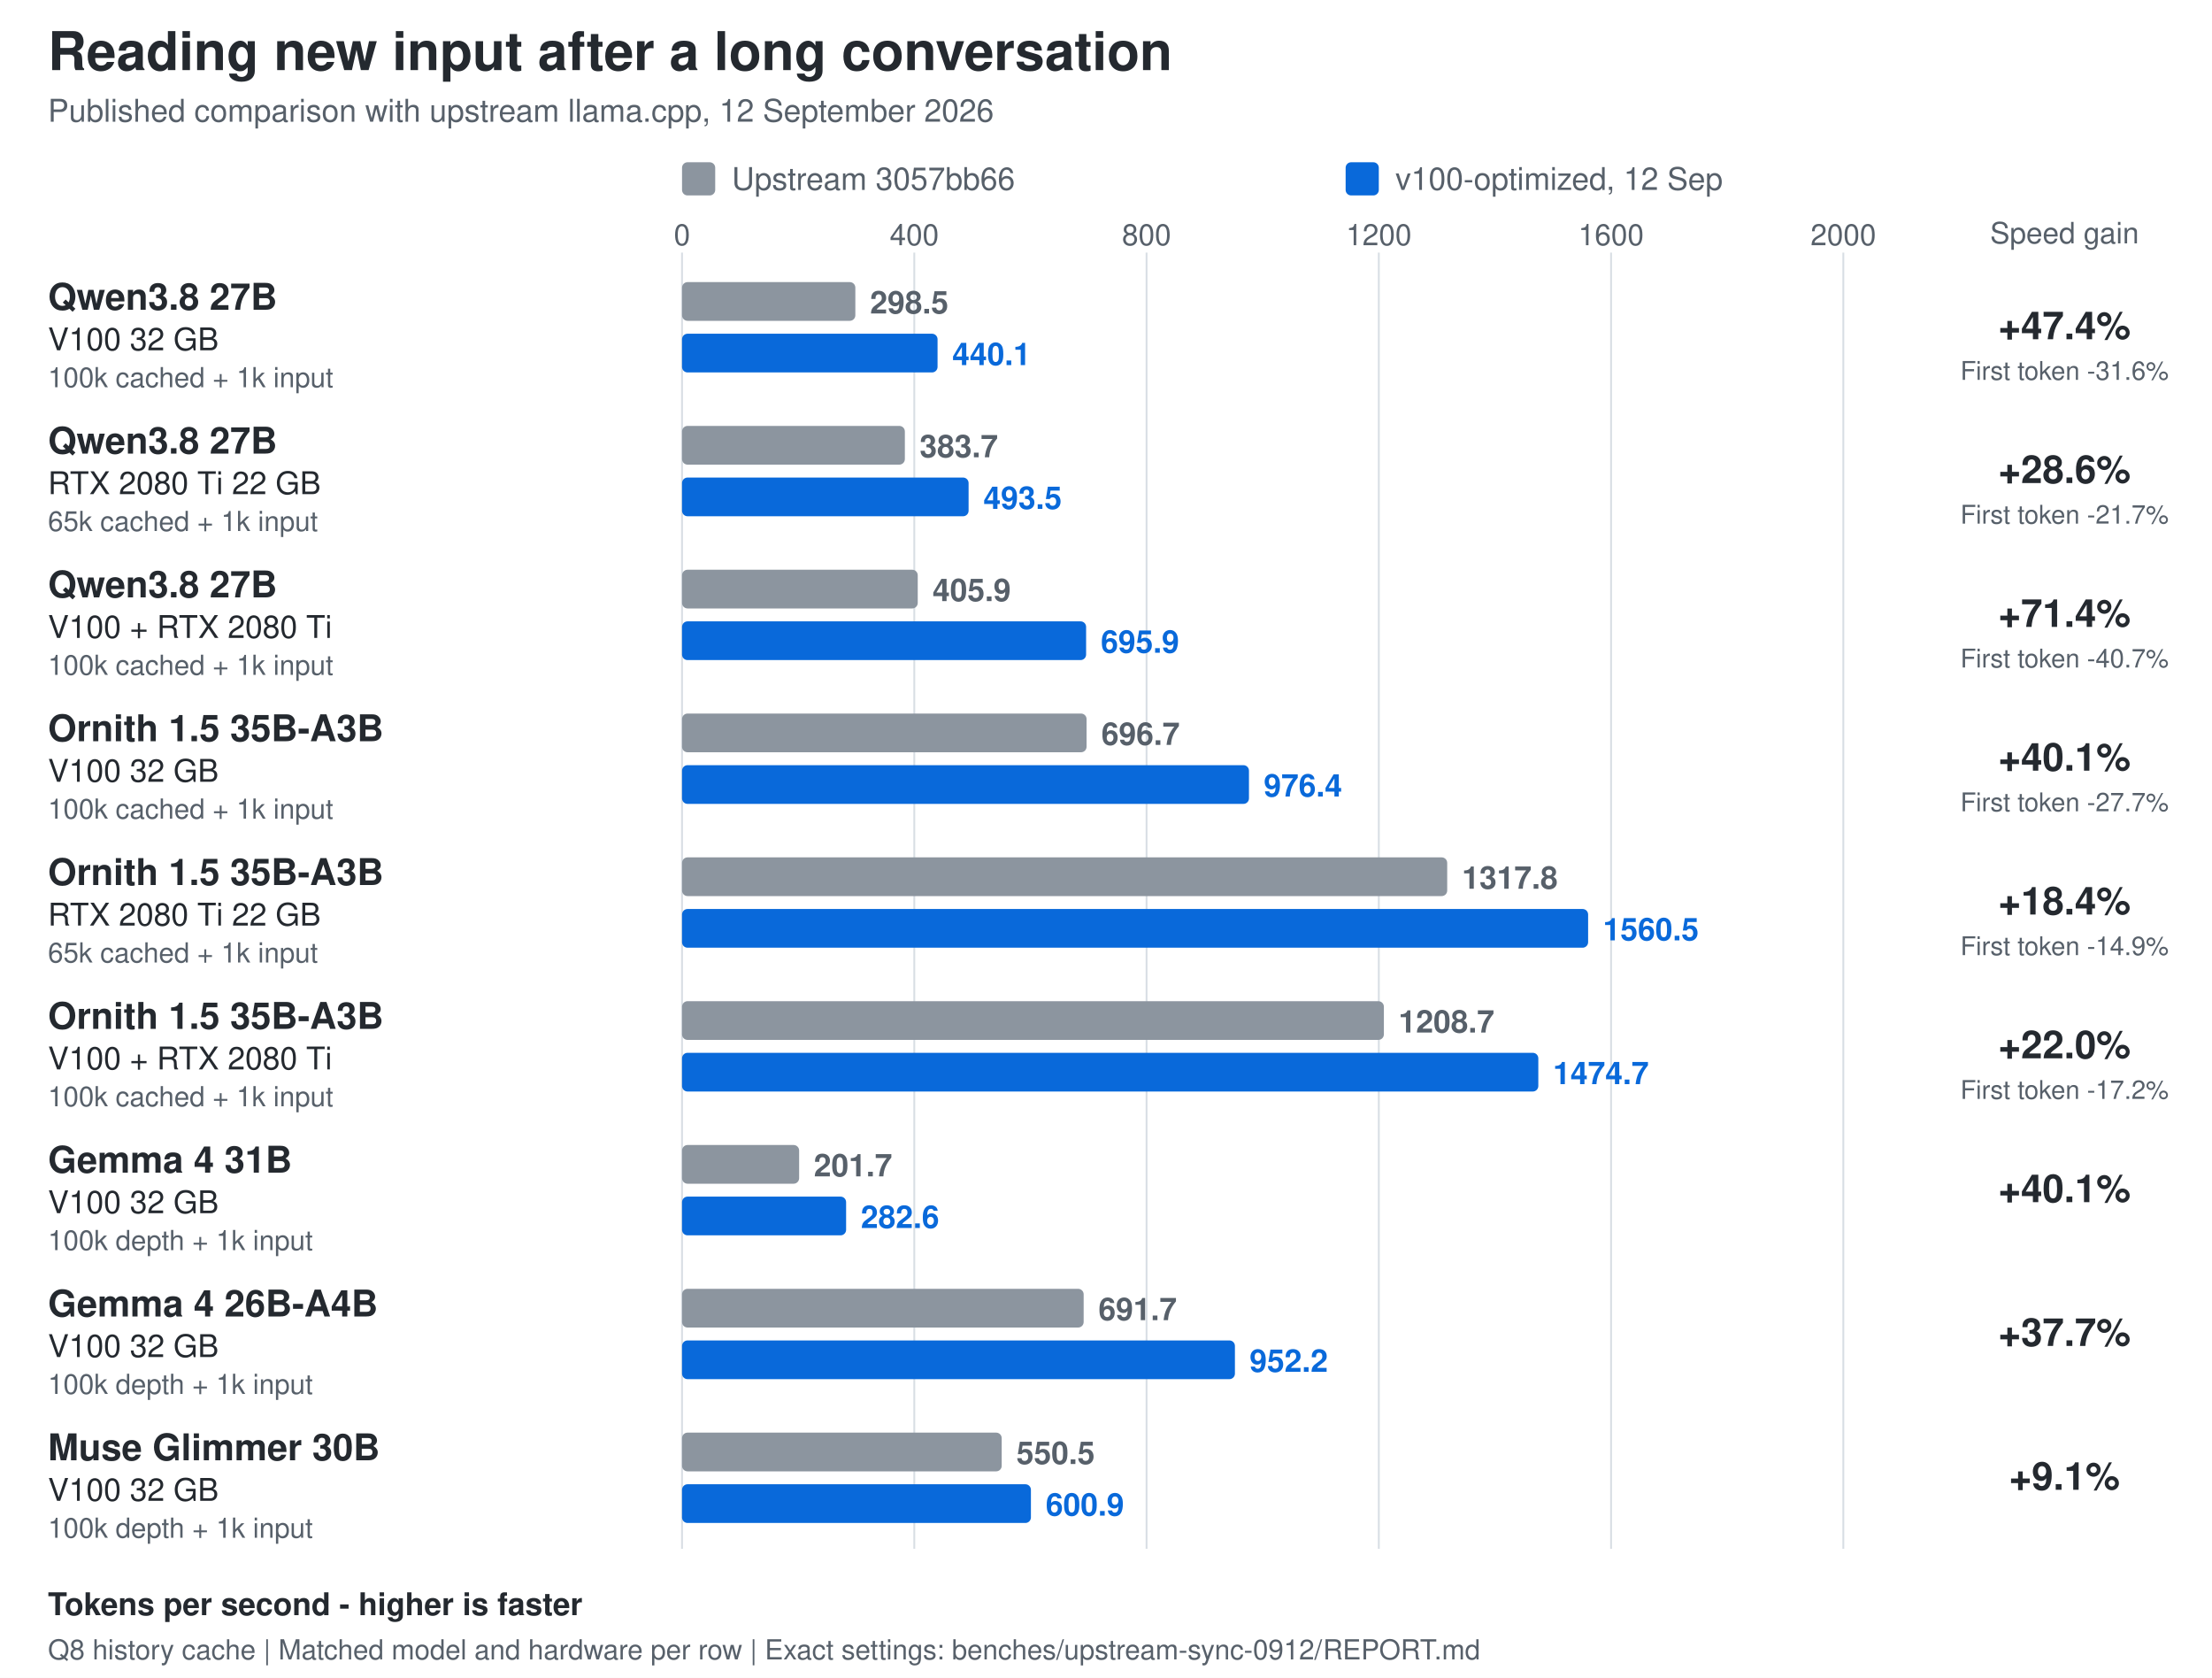
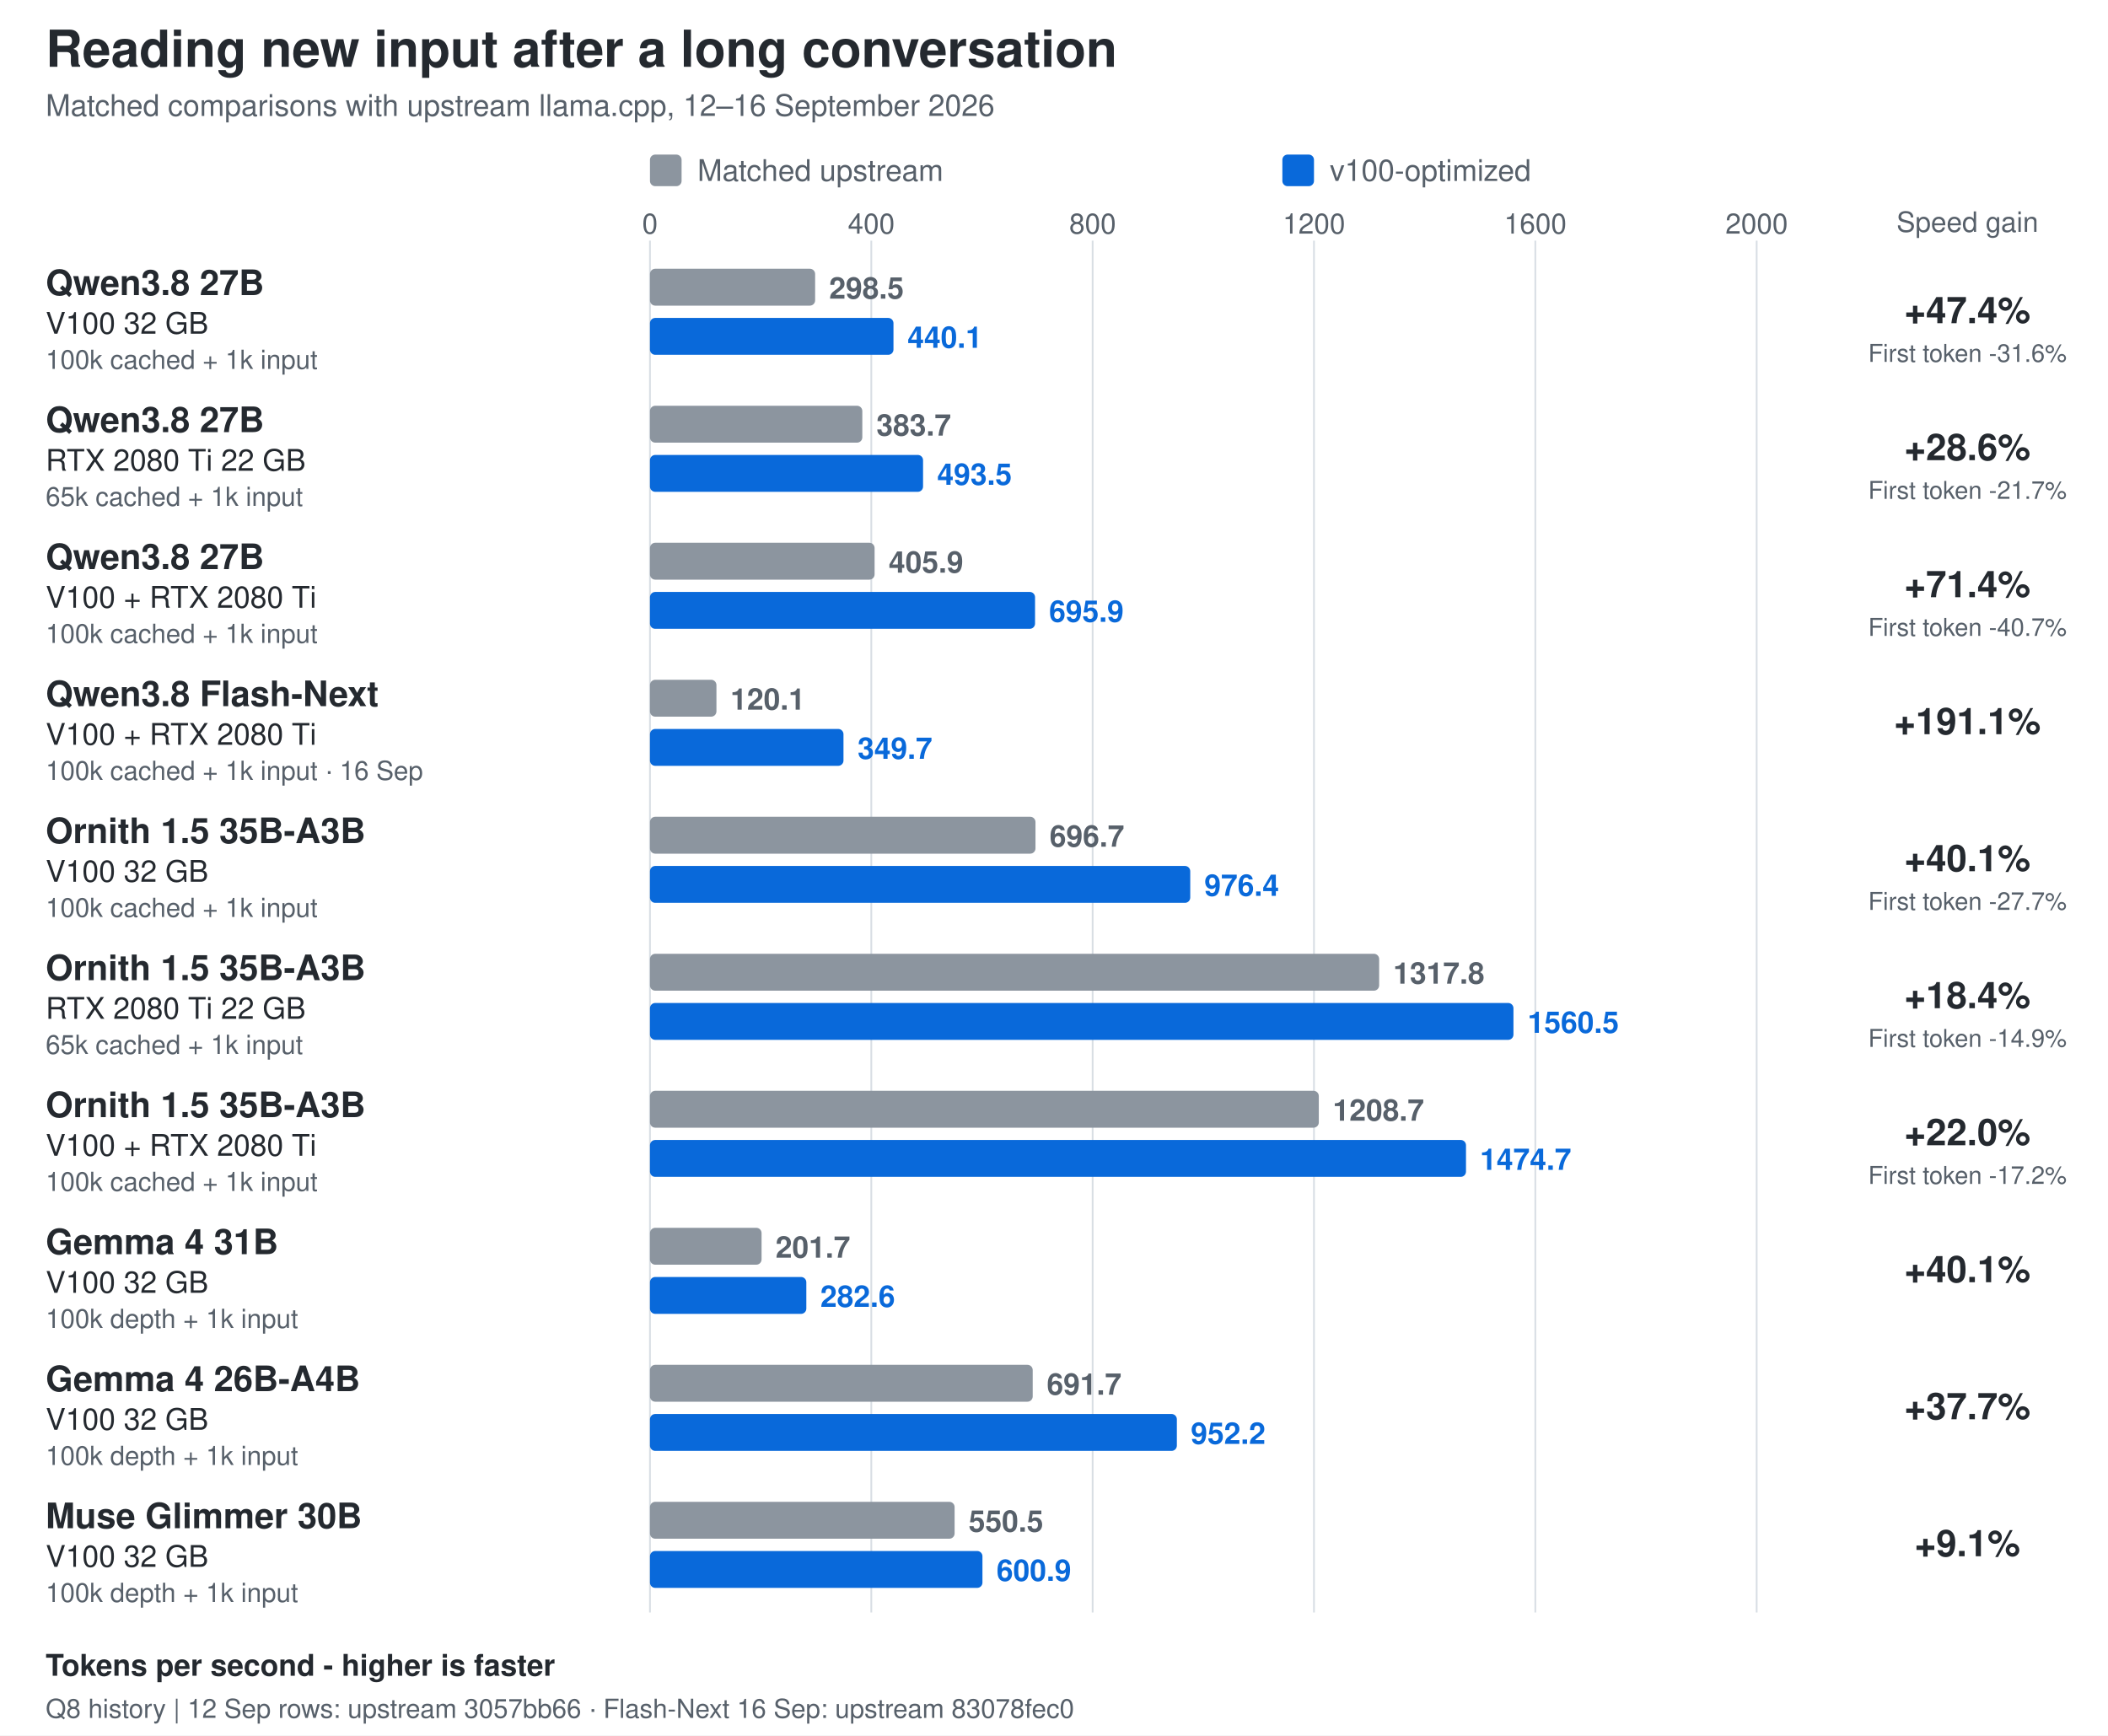
- <svg xmlns="http://www.w3.org/2000/svg" width="1200" height="910" viewBox="0 0 1200 910" role="img" aria-labelledby="title desc">
-   <rect width="1200" height="910" fill="#FFFFFF" />
+ <svg xmlns="http://www.w3.org/2000/svg" width="1200" height="988" viewBox="0 0 1200 988" role="img" aria-labelledby="title desc">
+   <rect width="1200" height="988" fill="#FFFFFF" />
  <text x="26.0" y="38.0" text-anchor="start" font-family="-apple-system,BlinkMacSystemFont,Segoe UI,Helvetica,Arial,sans-serif" font-size="29" font-weight="700" fill="#24292F">Reading new input after a long conversation</text>
-   <text x="26.0" y="66.0" text-anchor="start" font-family="-apple-system,BlinkMacSystemFont,Segoe UI,Helvetica,Arial,sans-serif" font-size="17" font-weight="400" fill="#57606A">Published comparison with upstream llama.cpp, 12 September 2026</text>
+   <text x="26.0" y="66.0" text-anchor="start" font-family="-apple-system,BlinkMacSystemFont,Segoe UI,Helvetica,Arial,sans-serif" font-size="17" font-weight="400" fill="#57606A">Matched comparisons with upstream llama.cpp, 12–16 September 2026</text>
  <rect x="370" y="88" width="18" height="18" rx="3" fill="#8C959F" />
-   <text x="397.0" y="103.0" text-anchor="start" font-family="-apple-system,BlinkMacSystemFont,Segoe UI,Helvetica,Arial,sans-serif" font-size="17" font-weight="400" fill="#57606A">Upstream 3057bb66</text>
+   <text x="397.0" y="103.0" text-anchor="start" font-family="-apple-system,BlinkMacSystemFont,Segoe UI,Helvetica,Arial,sans-serif" font-size="17" font-weight="400" fill="#57606A">Matched upstream</text>
  <rect x="730" y="88" width="18" height="18" rx="3" fill="#0969DA" />
-   <text x="757.0" y="103.0" text-anchor="start" font-family="-apple-system,BlinkMacSystemFont,Segoe UI,Helvetica,Arial,sans-serif" font-size="17" font-weight="400" fill="#57606A">v100-optimized, 12 Sep</text>
-   <line x1="370.0" y1="137" x2="370.0" y2="840" stroke="#D8DEE4" />
+   <text x="757.0" y="103.0" text-anchor="start" font-family="-apple-system,BlinkMacSystemFont,Segoe UI,Helvetica,Arial,sans-serif" font-size="17" font-weight="400" fill="#57606A">v100-optimized</text>
+   <line x1="370.0" y1="137" x2="370.0" y2="918" stroke="#D8DEE4" />
  <text x="370.0" y="133.0" text-anchor="middle" font-family="-apple-system,BlinkMacSystemFont,Segoe UI,Helvetica,Arial,sans-serif" font-size="16" font-weight="400" fill="#57606A">0</text>
-   <line x1="496.0" y1="137" x2="496.0" y2="840" stroke="#D8DEE4" />
+   <line x1="496.0" y1="137" x2="496.0" y2="918" stroke="#D8DEE4" />
  <text x="496.0" y="133.0" text-anchor="middle" font-family="-apple-system,BlinkMacSystemFont,Segoe UI,Helvetica,Arial,sans-serif" font-size="16" font-weight="400" fill="#57606A">400</text>
-   <line x1="622.0" y1="137" x2="622.0" y2="840" stroke="#D8DEE4" />
+   <line x1="622.0" y1="137" x2="622.0" y2="918" stroke="#D8DEE4" />
  <text x="622.0" y="133.0" text-anchor="middle" font-family="-apple-system,BlinkMacSystemFont,Segoe UI,Helvetica,Arial,sans-serif" font-size="16" font-weight="400" fill="#57606A">800</text>
-   <line x1="748.0" y1="137" x2="748.0" y2="840" stroke="#D8DEE4" />
+   <line x1="748.0" y1="137" x2="748.0" y2="918" stroke="#D8DEE4" />
  <text x="748.0" y="133.0" text-anchor="middle" font-family="-apple-system,BlinkMacSystemFont,Segoe UI,Helvetica,Arial,sans-serif" font-size="16" font-weight="400" fill="#57606A">1200</text>
-   <line x1="874.0" y1="137" x2="874.0" y2="840" stroke="#D8DEE4" />
+   <line x1="874.0" y1="137" x2="874.0" y2="918" stroke="#D8DEE4" />
  <text x="874.0" y="133.0" text-anchor="middle" font-family="-apple-system,BlinkMacSystemFont,Segoe UI,Helvetica,Arial,sans-serif" font-size="16" font-weight="400" fill="#57606A">1600</text>
-   <line x1="1000.0" y1="137" x2="1000.0" y2="840" stroke="#D8DEE4" />
+   <line x1="1000.0" y1="137" x2="1000.0" y2="918" stroke="#D8DEE4" />
  <text x="1000.0" y="133.0" text-anchor="middle" font-family="-apple-system,BlinkMacSystemFont,Segoe UI,Helvetica,Arial,sans-serif" font-size="16" font-weight="400" fill="#57606A">2000</text>
  <text x="1120.0" y="132.0" text-anchor="middle" font-family="-apple-system,BlinkMacSystemFont,Segoe UI,Helvetica,Arial,sans-serif" font-size="16" font-weight="400" fill="#57606A">Speed gain</text>
  <text x="26.0" y="168.0" text-anchor="start" font-family="-apple-system,BlinkMacSystemFont,Segoe UI,Helvetica,Arial,sans-serif" font-size="20" font-weight="600" fill="#24292F">Qwen3.8 27B</text>
  <text x="26.0" y="190.0" text-anchor="start" font-family="-apple-system,BlinkMacSystemFont,Segoe UI,Helvetica,Arial,sans-serif" font-size="17" font-weight="400" fill="#24292F">V100 32 GB</text>
  <text x="26.0" y="210.0" text-anchor="start" font-family="-apple-system,BlinkMacSystemFont,Segoe UI,Helvetica,Arial,sans-serif" font-size="15" font-weight="400" fill="#57606A">100k cached + 1k input</text>
  <rect x="370" y="153" width="94.02" height="21" rx="3" fill="#8C959F" />
  <text x="472.0" y="170.0" text-anchor="start" font-family="-apple-system,BlinkMacSystemFont,Segoe UI,Helvetica,Arial,sans-serif" font-size="17" font-weight="600" fill="#57606A">298.5</text>
  <rect x="370" y="181" width="138.62" height="21" rx="3" fill="#0969DA" />
  <text x="516.6" y="198.0" text-anchor="start" font-family="-apple-system,BlinkMacSystemFont,Segoe UI,Helvetica,Arial,sans-serif" font-size="17" font-weight="600" fill="#0969DA">440.1</text>
  <text x="1120.0" y="184.0" text-anchor="middle" font-family="-apple-system,BlinkMacSystemFont,Segoe UI,Helvetica,Arial,sans-serif" font-size="21" font-weight="600" fill="#24292F">+47.4%</text>
  <text x="1120.0" y="206.0" text-anchor="middle" font-family="-apple-system,BlinkMacSystemFont,Segoe UI,Helvetica,Arial,sans-serif" font-size="14" font-weight="400" fill="#57606A">First token -31.6%</text>
  <text x="26.0" y="246.0" text-anchor="start" font-family="-apple-system,BlinkMacSystemFont,Segoe UI,Helvetica,Arial,sans-serif" font-size="20" font-weight="600" fill="#24292F">Qwen3.8 27B</text>
  <text x="26.0" y="268.0" text-anchor="start" font-family="-apple-system,BlinkMacSystemFont,Segoe UI,Helvetica,Arial,sans-serif" font-size="17" font-weight="400" fill="#24292F">RTX 2080 Ti 22 GB</text>
  <text x="26.0" y="288.0" text-anchor="start" font-family="-apple-system,BlinkMacSystemFont,Segoe UI,Helvetica,Arial,sans-serif" font-size="15" font-weight="400" fill="#57606A">65k cached + 1k input</text>
  <rect x="370" y="231" width="120.88" height="21" rx="3" fill="#8C959F" />
  <text x="498.9" y="248.0" text-anchor="start" font-family="-apple-system,BlinkMacSystemFont,Segoe UI,Helvetica,Arial,sans-serif" font-size="17" font-weight="600" fill="#57606A">383.7</text>
  <rect x="370" y="259" width="155.46" height="21" rx="3" fill="#0969DA" />
  <text x="533.5" y="276.0" text-anchor="start" font-family="-apple-system,BlinkMacSystemFont,Segoe UI,Helvetica,Arial,sans-serif" font-size="17" font-weight="600" fill="#0969DA">493.5</text>
  <text x="1120.0" y="262.0" text-anchor="middle" font-family="-apple-system,BlinkMacSystemFont,Segoe UI,Helvetica,Arial,sans-serif" font-size="21" font-weight="600" fill="#24292F">+28.6%</text>
  <text x="1120.0" y="284.0" text-anchor="middle" font-family="-apple-system,BlinkMacSystemFont,Segoe UI,Helvetica,Arial,sans-serif" font-size="14" font-weight="400" fill="#57606A">First token -21.7%</text>
  <text x="26.0" y="324.0" text-anchor="start" font-family="-apple-system,BlinkMacSystemFont,Segoe UI,Helvetica,Arial,sans-serif" font-size="20" font-weight="600" fill="#24292F">Qwen3.8 27B</text>
  <text x="26.0" y="346.0" text-anchor="start" font-family="-apple-system,BlinkMacSystemFont,Segoe UI,Helvetica,Arial,sans-serif" font-size="17" font-weight="400" fill="#24292F">V100 + RTX 2080 Ti</text>
  <text x="26.0" y="366.0" text-anchor="start" font-family="-apple-system,BlinkMacSystemFont,Segoe UI,Helvetica,Arial,sans-serif" font-size="15" font-weight="400" fill="#57606A">100k cached + 1k input</text>
  <rect x="370" y="309" width="127.87" height="21" rx="3" fill="#8C959F" />
  <text x="505.9" y="326.0" text-anchor="start" font-family="-apple-system,BlinkMacSystemFont,Segoe UI,Helvetica,Arial,sans-serif" font-size="17" font-weight="600" fill="#57606A">405.9</text>
  <rect x="370" y="337" width="219.21" height="21" rx="3" fill="#0969DA" />
  <text x="597.2" y="354.0" text-anchor="start" font-family="-apple-system,BlinkMacSystemFont,Segoe UI,Helvetica,Arial,sans-serif" font-size="17" font-weight="600" fill="#0969DA">695.9</text>
  <text x="1120.0" y="340.0" text-anchor="middle" font-family="-apple-system,BlinkMacSystemFont,Segoe UI,Helvetica,Arial,sans-serif" font-size="21" font-weight="600" fill="#24292F">+71.4%</text>
  <text x="1120.0" y="362.0" text-anchor="middle" font-family="-apple-system,BlinkMacSystemFont,Segoe UI,Helvetica,Arial,sans-serif" font-size="14" font-weight="400" fill="#57606A">First token -40.7%</text>
-   <text x="26.0" y="402.0" text-anchor="start" font-family="-apple-system,BlinkMacSystemFont,Segoe UI,Helvetica,Arial,sans-serif" font-size="20" font-weight="600" fill="#24292F">Ornith 1.5 35B-A3B</text>
-   <text x="26.0" y="424.0" text-anchor="start" font-family="-apple-system,BlinkMacSystemFont,Segoe UI,Helvetica,Arial,sans-serif" font-size="17" font-weight="400" fill="#24292F">V100 32 GB</text>
-   <text x="26.0" y="444.0" text-anchor="start" font-family="-apple-system,BlinkMacSystemFont,Segoe UI,Helvetica,Arial,sans-serif" font-size="15" font-weight="400" fill="#57606A">100k cached + 1k input</text>
-   <rect x="370" y="387" width="219.46" height="21" rx="3" fill="#8C959F" />
-   <text x="597.5" y="404.0" text-anchor="start" font-family="-apple-system,BlinkMacSystemFont,Segoe UI,Helvetica,Arial,sans-serif" font-size="17" font-weight="600" fill="#57606A">696.7</text>
-   <rect x="370" y="415" width="307.56" height="21" rx="3" fill="#0969DA" />
-   <text x="685.6" y="432.0" text-anchor="start" font-family="-apple-system,BlinkMacSystemFont,Segoe UI,Helvetica,Arial,sans-serif" font-size="17" font-weight="600" fill="#0969DA">976.4</text>
-   <text x="1120.0" y="418.0" text-anchor="middle" font-family="-apple-system,BlinkMacSystemFont,Segoe UI,Helvetica,Arial,sans-serif" font-size="21" font-weight="600" fill="#24292F">+40.1%</text>
-   <text x="1120.0" y="440.0" text-anchor="middle" font-family="-apple-system,BlinkMacSystemFont,Segoe UI,Helvetica,Arial,sans-serif" font-size="14" font-weight="400" fill="#57606A">First token -27.7%</text>
+   <text x="26.0" y="402.0" text-anchor="start" font-family="-apple-system,BlinkMacSystemFont,Segoe UI,Helvetica,Arial,sans-serif" font-size="20" font-weight="600" fill="#24292F">Qwen3.8 Flash-Next</text>
+   <text x="26.0" y="424.0" text-anchor="start" font-family="-apple-system,BlinkMacSystemFont,Segoe UI,Helvetica,Arial,sans-serif" font-size="17" font-weight="400" fill="#24292F">V100 + RTX 2080 Ti</text>
+   <text x="26.0" y="444.0" text-anchor="start" font-family="-apple-system,BlinkMacSystemFont,Segoe UI,Helvetica,Arial,sans-serif" font-size="15" font-weight="400" fill="#57606A">100k cached + 1k input · 16 Sep</text>
+   <rect x="370" y="387" width="37.84" height="21" rx="3" fill="#8C959F" />
+   <text x="415.8" y="404.0" text-anchor="start" font-family="-apple-system,BlinkMacSystemFont,Segoe UI,Helvetica,Arial,sans-serif" font-size="17" font-weight="600" fill="#57606A">120.1</text>
+   <rect x="370" y="415" width="110.16" height="21" rx="3" fill="#0969DA" />
+   <text x="488.2" y="432.0" text-anchor="start" font-family="-apple-system,BlinkMacSystemFont,Segoe UI,Helvetica,Arial,sans-serif" font-size="17" font-weight="600" fill="#0969DA">349.7</text>
+   <text x="1120.0" y="418.0" text-anchor="middle" font-family="-apple-system,BlinkMacSystemFont,Segoe UI,Helvetica,Arial,sans-serif" font-size="21" font-weight="600" fill="#24292F">+191.1%</text>
  <text x="26.0" y="480.0" text-anchor="start" font-family="-apple-system,BlinkMacSystemFont,Segoe UI,Helvetica,Arial,sans-serif" font-size="20" font-weight="600" fill="#24292F">Ornith 1.5 35B-A3B</text>
-   <text x="26.0" y="502.0" text-anchor="start" font-family="-apple-system,BlinkMacSystemFont,Segoe UI,Helvetica,Arial,sans-serif" font-size="17" font-weight="400" fill="#24292F">RTX 2080 Ti 22 GB</text>
-   <text x="26.0" y="522.0" text-anchor="start" font-family="-apple-system,BlinkMacSystemFont,Segoe UI,Helvetica,Arial,sans-serif" font-size="15" font-weight="400" fill="#57606A">65k cached + 1k input</text>
-   <rect x="370" y="465" width="415.10" height="21" rx="3" fill="#8C959F" />
-   <text x="793.1" y="482.0" text-anchor="start" font-family="-apple-system,BlinkMacSystemFont,Segoe UI,Helvetica,Arial,sans-serif" font-size="17" font-weight="600" fill="#57606A">1317.8</text>
-   <rect x="370" y="493" width="491.55" height="21" rx="3" fill="#0969DA" />
-   <text x="869.6" y="510.0" text-anchor="start" font-family="-apple-system,BlinkMacSystemFont,Segoe UI,Helvetica,Arial,sans-serif" font-size="17" font-weight="600" fill="#0969DA">1560.5</text>
-   <text x="1120.0" y="496.0" text-anchor="middle" font-family="-apple-system,BlinkMacSystemFont,Segoe UI,Helvetica,Arial,sans-serif" font-size="21" font-weight="600" fill="#24292F">+18.4%</text>
-   <text x="1120.0" y="518.0" text-anchor="middle" font-family="-apple-system,BlinkMacSystemFont,Segoe UI,Helvetica,Arial,sans-serif" font-size="14" font-weight="400" fill="#57606A">First token -14.9%</text>
+   <text x="26.0" y="502.0" text-anchor="start" font-family="-apple-system,BlinkMacSystemFont,Segoe UI,Helvetica,Arial,sans-serif" font-size="17" font-weight="400" fill="#24292F">V100 32 GB</text>
+   <text x="26.0" y="522.0" text-anchor="start" font-family="-apple-system,BlinkMacSystemFont,Segoe UI,Helvetica,Arial,sans-serif" font-size="15" font-weight="400" fill="#57606A">100k cached + 1k input</text>
+   <rect x="370" y="465" width="219.46" height="21" rx="3" fill="#8C959F" />
+   <text x="597.5" y="482.0" text-anchor="start" font-family="-apple-system,BlinkMacSystemFont,Segoe UI,Helvetica,Arial,sans-serif" font-size="17" font-weight="600" fill="#57606A">696.7</text>
+   <rect x="370" y="493" width="307.56" height="21" rx="3" fill="#0969DA" />
+   <text x="685.6" y="510.0" text-anchor="start" font-family="-apple-system,BlinkMacSystemFont,Segoe UI,Helvetica,Arial,sans-serif" font-size="17" font-weight="600" fill="#0969DA">976.4</text>
+   <text x="1120.0" y="496.0" text-anchor="middle" font-family="-apple-system,BlinkMacSystemFont,Segoe UI,Helvetica,Arial,sans-serif" font-size="21" font-weight="600" fill="#24292F">+40.1%</text>
+   <text x="1120.0" y="518.0" text-anchor="middle" font-family="-apple-system,BlinkMacSystemFont,Segoe UI,Helvetica,Arial,sans-serif" font-size="14" font-weight="400" fill="#57606A">First token -27.7%</text>
  <text x="26.0" y="558.0" text-anchor="start" font-family="-apple-system,BlinkMacSystemFont,Segoe UI,Helvetica,Arial,sans-serif" font-size="20" font-weight="600" fill="#24292F">Ornith 1.5 35B-A3B</text>
-   <text x="26.0" y="580.0" text-anchor="start" font-family="-apple-system,BlinkMacSystemFont,Segoe UI,Helvetica,Arial,sans-serif" font-size="17" font-weight="400" fill="#24292F">V100 + RTX 2080 Ti</text>
-   <text x="26.0" y="600.0" text-anchor="start" font-family="-apple-system,BlinkMacSystemFont,Segoe UI,Helvetica,Arial,sans-serif" font-size="15" font-weight="400" fill="#57606A">100k cached + 1k input</text>
-   <rect x="370" y="543" width="380.75" height="21" rx="3" fill="#8C959F" />
-   <text x="758.7" y="560.0" text-anchor="start" font-family="-apple-system,BlinkMacSystemFont,Segoe UI,Helvetica,Arial,sans-serif" font-size="17" font-weight="600" fill="#57606A">1208.7</text>
-   <rect x="370" y="571" width="464.53" height="21" rx="3" fill="#0969DA" />
-   <text x="842.5" y="588.0" text-anchor="start" font-family="-apple-system,BlinkMacSystemFont,Segoe UI,Helvetica,Arial,sans-serif" font-size="17" font-weight="600" fill="#0969DA">1474.7</text>
-   <text x="1120.0" y="574.0" text-anchor="middle" font-family="-apple-system,BlinkMacSystemFont,Segoe UI,Helvetica,Arial,sans-serif" font-size="21" font-weight="600" fill="#24292F">+22.0%</text>
-   <text x="1120.0" y="596.0" text-anchor="middle" font-family="-apple-system,BlinkMacSystemFont,Segoe UI,Helvetica,Arial,sans-serif" font-size="14" font-weight="400" fill="#57606A">First token -17.2%</text>
-   <text x="26.0" y="636.0" text-anchor="start" font-family="-apple-system,BlinkMacSystemFont,Segoe UI,Helvetica,Arial,sans-serif" font-size="20" font-weight="600" fill="#24292F">Gemma 4 31B</text>
-   <text x="26.0" y="658.0" text-anchor="start" font-family="-apple-system,BlinkMacSystemFont,Segoe UI,Helvetica,Arial,sans-serif" font-size="17" font-weight="400" fill="#24292F">V100 32 GB</text>
-   <text x="26.0" y="678.0" text-anchor="start" font-family="-apple-system,BlinkMacSystemFont,Segoe UI,Helvetica,Arial,sans-serif" font-size="15" font-weight="400" fill="#57606A">100k depth + 1k input</text>
-   <rect x="370" y="621" width="63.53" height="21" rx="3" fill="#8C959F" />
-   <text x="441.5" y="638.0" text-anchor="start" font-family="-apple-system,BlinkMacSystemFont,Segoe UI,Helvetica,Arial,sans-serif" font-size="17" font-weight="600" fill="#57606A">201.7</text>
-   <rect x="370" y="649" width="89.01" height="21" rx="3" fill="#0969DA" />
-   <text x="467.0" y="666.0" text-anchor="start" font-family="-apple-system,BlinkMacSystemFont,Segoe UI,Helvetica,Arial,sans-serif" font-size="17" font-weight="600" fill="#0969DA">282.6</text>
-   <text x="1120.0" y="652.0" text-anchor="middle" font-family="-apple-system,BlinkMacSystemFont,Segoe UI,Helvetica,Arial,sans-serif" font-size="21" font-weight="600" fill="#24292F">+40.1%</text>
-   <text x="26.0" y="714.0" text-anchor="start" font-family="-apple-system,BlinkMacSystemFont,Segoe UI,Helvetica,Arial,sans-serif" font-size="20" font-weight="600" fill="#24292F">Gemma 4 26B-A4B</text>
+   <text x="26.0" y="580.0" text-anchor="start" font-family="-apple-system,BlinkMacSystemFont,Segoe UI,Helvetica,Arial,sans-serif" font-size="17" font-weight="400" fill="#24292F">RTX 2080 Ti 22 GB</text>
+   <text x="26.0" y="600.0" text-anchor="start" font-family="-apple-system,BlinkMacSystemFont,Segoe UI,Helvetica,Arial,sans-serif" font-size="15" font-weight="400" fill="#57606A">65k cached + 1k input</text>
+   <rect x="370" y="543" width="415.10" height="21" rx="3" fill="#8C959F" />
+   <text x="793.1" y="560.0" text-anchor="start" font-family="-apple-system,BlinkMacSystemFont,Segoe UI,Helvetica,Arial,sans-serif" font-size="17" font-weight="600" fill="#57606A">1317.8</text>
+   <rect x="370" y="571" width="491.55" height="21" rx="3" fill="#0969DA" />
+   <text x="869.6" y="588.0" text-anchor="start" font-family="-apple-system,BlinkMacSystemFont,Segoe UI,Helvetica,Arial,sans-serif" font-size="17" font-weight="600" fill="#0969DA">1560.5</text>
+   <text x="1120.0" y="574.0" text-anchor="middle" font-family="-apple-system,BlinkMacSystemFont,Segoe UI,Helvetica,Arial,sans-serif" font-size="21" font-weight="600" fill="#24292F">+18.4%</text>
+   <text x="1120.0" y="596.0" text-anchor="middle" font-family="-apple-system,BlinkMacSystemFont,Segoe UI,Helvetica,Arial,sans-serif" font-size="14" font-weight="400" fill="#57606A">First token -14.9%</text>
+   <text x="26.0" y="636.0" text-anchor="start" font-family="-apple-system,BlinkMacSystemFont,Segoe UI,Helvetica,Arial,sans-serif" font-size="20" font-weight="600" fill="#24292F">Ornith 1.5 35B-A3B</text>
+   <text x="26.0" y="658.0" text-anchor="start" font-family="-apple-system,BlinkMacSystemFont,Segoe UI,Helvetica,Arial,sans-serif" font-size="17" font-weight="400" fill="#24292F">V100 + RTX 2080 Ti</text>
+   <text x="26.0" y="678.0" text-anchor="start" font-family="-apple-system,BlinkMacSystemFont,Segoe UI,Helvetica,Arial,sans-serif" font-size="15" font-weight="400" fill="#57606A">100k cached + 1k input</text>
+   <rect x="370" y="621" width="380.75" height="21" rx="3" fill="#8C959F" />
+   <text x="758.7" y="638.0" text-anchor="start" font-family="-apple-system,BlinkMacSystemFont,Segoe UI,Helvetica,Arial,sans-serif" font-size="17" font-weight="600" fill="#57606A">1208.7</text>
+   <rect x="370" y="649" width="464.53" height="21" rx="3" fill="#0969DA" />
+   <text x="842.5" y="666.0" text-anchor="start" font-family="-apple-system,BlinkMacSystemFont,Segoe UI,Helvetica,Arial,sans-serif" font-size="17" font-weight="600" fill="#0969DA">1474.7</text>
+   <text x="1120.0" y="652.0" text-anchor="middle" font-family="-apple-system,BlinkMacSystemFont,Segoe UI,Helvetica,Arial,sans-serif" font-size="21" font-weight="600" fill="#24292F">+22.0%</text>
+   <text x="1120.0" y="674.0" text-anchor="middle" font-family="-apple-system,BlinkMacSystemFont,Segoe UI,Helvetica,Arial,sans-serif" font-size="14" font-weight="400" fill="#57606A">First token -17.2%</text>
+   <text x="26.0" y="714.0" text-anchor="start" font-family="-apple-system,BlinkMacSystemFont,Segoe UI,Helvetica,Arial,sans-serif" font-size="20" font-weight="600" fill="#24292F">Gemma 4 31B</text>
  <text x="26.0" y="736.0" text-anchor="start" font-family="-apple-system,BlinkMacSystemFont,Segoe UI,Helvetica,Arial,sans-serif" font-size="17" font-weight="400" fill="#24292F">V100 32 GB</text>
  <text x="26.0" y="756.0" text-anchor="start" font-family="-apple-system,BlinkMacSystemFont,Segoe UI,Helvetica,Arial,sans-serif" font-size="15" font-weight="400" fill="#57606A">100k depth + 1k input</text>
-   <rect x="370" y="699" width="217.88" height="21" rx="3" fill="#8C959F" />
-   <text x="595.9" y="716.0" text-anchor="start" font-family="-apple-system,BlinkMacSystemFont,Segoe UI,Helvetica,Arial,sans-serif" font-size="17" font-weight="600" fill="#57606A">691.7</text>
-   <rect x="370" y="727" width="299.94" height="21" rx="3" fill="#0969DA" />
-   <text x="677.9" y="744.0" text-anchor="start" font-family="-apple-system,BlinkMacSystemFont,Segoe UI,Helvetica,Arial,sans-serif" font-size="17" font-weight="600" fill="#0969DA">952.2</text>
-   <text x="1120.0" y="730.0" text-anchor="middle" font-family="-apple-system,BlinkMacSystemFont,Segoe UI,Helvetica,Arial,sans-serif" font-size="21" font-weight="600" fill="#24292F">+37.7%</text>
-   <text x="26.0" y="792.0" text-anchor="start" font-family="-apple-system,BlinkMacSystemFont,Segoe UI,Helvetica,Arial,sans-serif" font-size="20" font-weight="600" fill="#24292F">Muse Glimmer 30B</text>
+   <rect x="370" y="699" width="63.53" height="21" rx="3" fill="#8C959F" />
+   <text x="441.5" y="716.0" text-anchor="start" font-family="-apple-system,BlinkMacSystemFont,Segoe UI,Helvetica,Arial,sans-serif" font-size="17" font-weight="600" fill="#57606A">201.7</text>
+   <rect x="370" y="727" width="89.01" height="21" rx="3" fill="#0969DA" />
+   <text x="467.0" y="744.0" text-anchor="start" font-family="-apple-system,BlinkMacSystemFont,Segoe UI,Helvetica,Arial,sans-serif" font-size="17" font-weight="600" fill="#0969DA">282.6</text>
+   <text x="1120.0" y="730.0" text-anchor="middle" font-family="-apple-system,BlinkMacSystemFont,Segoe UI,Helvetica,Arial,sans-serif" font-size="21" font-weight="600" fill="#24292F">+40.1%</text>
+   <text x="26.0" y="792.0" text-anchor="start" font-family="-apple-system,BlinkMacSystemFont,Segoe UI,Helvetica,Arial,sans-serif" font-size="20" font-weight="600" fill="#24292F">Gemma 4 26B-A4B</text>
  <text x="26.0" y="814.0" text-anchor="start" font-family="-apple-system,BlinkMacSystemFont,Segoe UI,Helvetica,Arial,sans-serif" font-size="17" font-weight="400" fill="#24292F">V100 32 GB</text>
  <text x="26.0" y="834.0" text-anchor="start" font-family="-apple-system,BlinkMacSystemFont,Segoe UI,Helvetica,Arial,sans-serif" font-size="15" font-weight="400" fill="#57606A">100k depth + 1k input</text>
-   <rect x="370" y="777" width="173.42" height="21" rx="3" fill="#8C959F" />
-   <text x="551.4" y="794.0" text-anchor="start" font-family="-apple-system,BlinkMacSystemFont,Segoe UI,Helvetica,Arial,sans-serif" font-size="17" font-weight="600" fill="#57606A">550.5</text>
-   <rect x="370" y="805" width="189.27" height="21" rx="3" fill="#0969DA" />
-   <text x="567.3" y="822.0" text-anchor="start" font-family="-apple-system,BlinkMacSystemFont,Segoe UI,Helvetica,Arial,sans-serif" font-size="17" font-weight="600" fill="#0969DA">600.9</text>
-   <text x="1120.0" y="808.0" text-anchor="middle" font-family="-apple-system,BlinkMacSystemFont,Segoe UI,Helvetica,Arial,sans-serif" font-size="21" font-weight="600" fill="#24292F">+9.1%</text>
-   <text x="26.0" y="876.0" text-anchor="start" font-family="-apple-system,BlinkMacSystemFont,Segoe UI,Helvetica,Arial,sans-serif" font-size="17" font-weight="600" fill="#24292F">Tokens per second - higher is faster</text>
-   <text x="26.0" y="900.0" text-anchor="start" font-family="-apple-system,BlinkMacSystemFont,Segoe UI,Helvetica,Arial,sans-serif" font-size="15" font-weight="400" fill="#57606A">Q8 history cache | Matched model and hardware per row | Exact settings: benches/upstream-sync-0912/REPORT.md</text>
+   <rect x="370" y="777" width="217.88" height="21" rx="3" fill="#8C959F" />
+   <text x="595.9" y="794.0" text-anchor="start" font-family="-apple-system,BlinkMacSystemFont,Segoe UI,Helvetica,Arial,sans-serif" font-size="17" font-weight="600" fill="#57606A">691.7</text>
+   <rect x="370" y="805" width="299.94" height="21" rx="3" fill="#0969DA" />
+   <text x="677.9" y="822.0" text-anchor="start" font-family="-apple-system,BlinkMacSystemFont,Segoe UI,Helvetica,Arial,sans-serif" font-size="17" font-weight="600" fill="#0969DA">952.2</text>
+   <text x="1120.0" y="808.0" text-anchor="middle" font-family="-apple-system,BlinkMacSystemFont,Segoe UI,Helvetica,Arial,sans-serif" font-size="21" font-weight="600" fill="#24292F">+37.7%</text>
+   <text x="26.0" y="870.0" text-anchor="start" font-family="-apple-system,BlinkMacSystemFont,Segoe UI,Helvetica,Arial,sans-serif" font-size="20" font-weight="600" fill="#24292F">Muse Glimmer 30B</text>
+   <text x="26.0" y="892.0" text-anchor="start" font-family="-apple-system,BlinkMacSystemFont,Segoe UI,Helvetica,Arial,sans-serif" font-size="17" font-weight="400" fill="#24292F">V100 32 GB</text>
+   <text x="26.0" y="912.0" text-anchor="start" font-family="-apple-system,BlinkMacSystemFont,Segoe UI,Helvetica,Arial,sans-serif" font-size="15" font-weight="400" fill="#57606A">100k depth + 1k input</text>
+   <rect x="370" y="855" width="173.42" height="21" rx="3" fill="#8C959F" />
+   <text x="551.4" y="872.0" text-anchor="start" font-family="-apple-system,BlinkMacSystemFont,Segoe UI,Helvetica,Arial,sans-serif" font-size="17" font-weight="600" fill="#57606A">550.5</text>
+   <rect x="370" y="883" width="189.27" height="21" rx="3" fill="#0969DA" />
+   <text x="567.3" y="900.0" text-anchor="start" font-family="-apple-system,BlinkMacSystemFont,Segoe UI,Helvetica,Arial,sans-serif" font-size="17" font-weight="600" fill="#0969DA">600.9</text>
+   <text x="1120.0" y="886.0" text-anchor="middle" font-family="-apple-system,BlinkMacSystemFont,Segoe UI,Helvetica,Arial,sans-serif" font-size="21" font-weight="600" fill="#24292F">+9.1%</text>
+   <text x="26.0" y="954.0" text-anchor="start" font-family="-apple-system,BlinkMacSystemFont,Segoe UI,Helvetica,Arial,sans-serif" font-size="17" font-weight="600" fill="#24292F">Tokens per second - higher is faster</text>
+   <text x="26.0" y="978.0" text-anchor="start" font-family="-apple-system,BlinkMacSystemFont,Segoe UI,Helvetica,Arial,sans-serif" font-size="15" font-weight="400" fill="#57606A">Q8 history | 12 Sep rows: upstream 3057bb66 · Flash-Next 16 Sep: upstream 83078fec0</text>
</svg>
